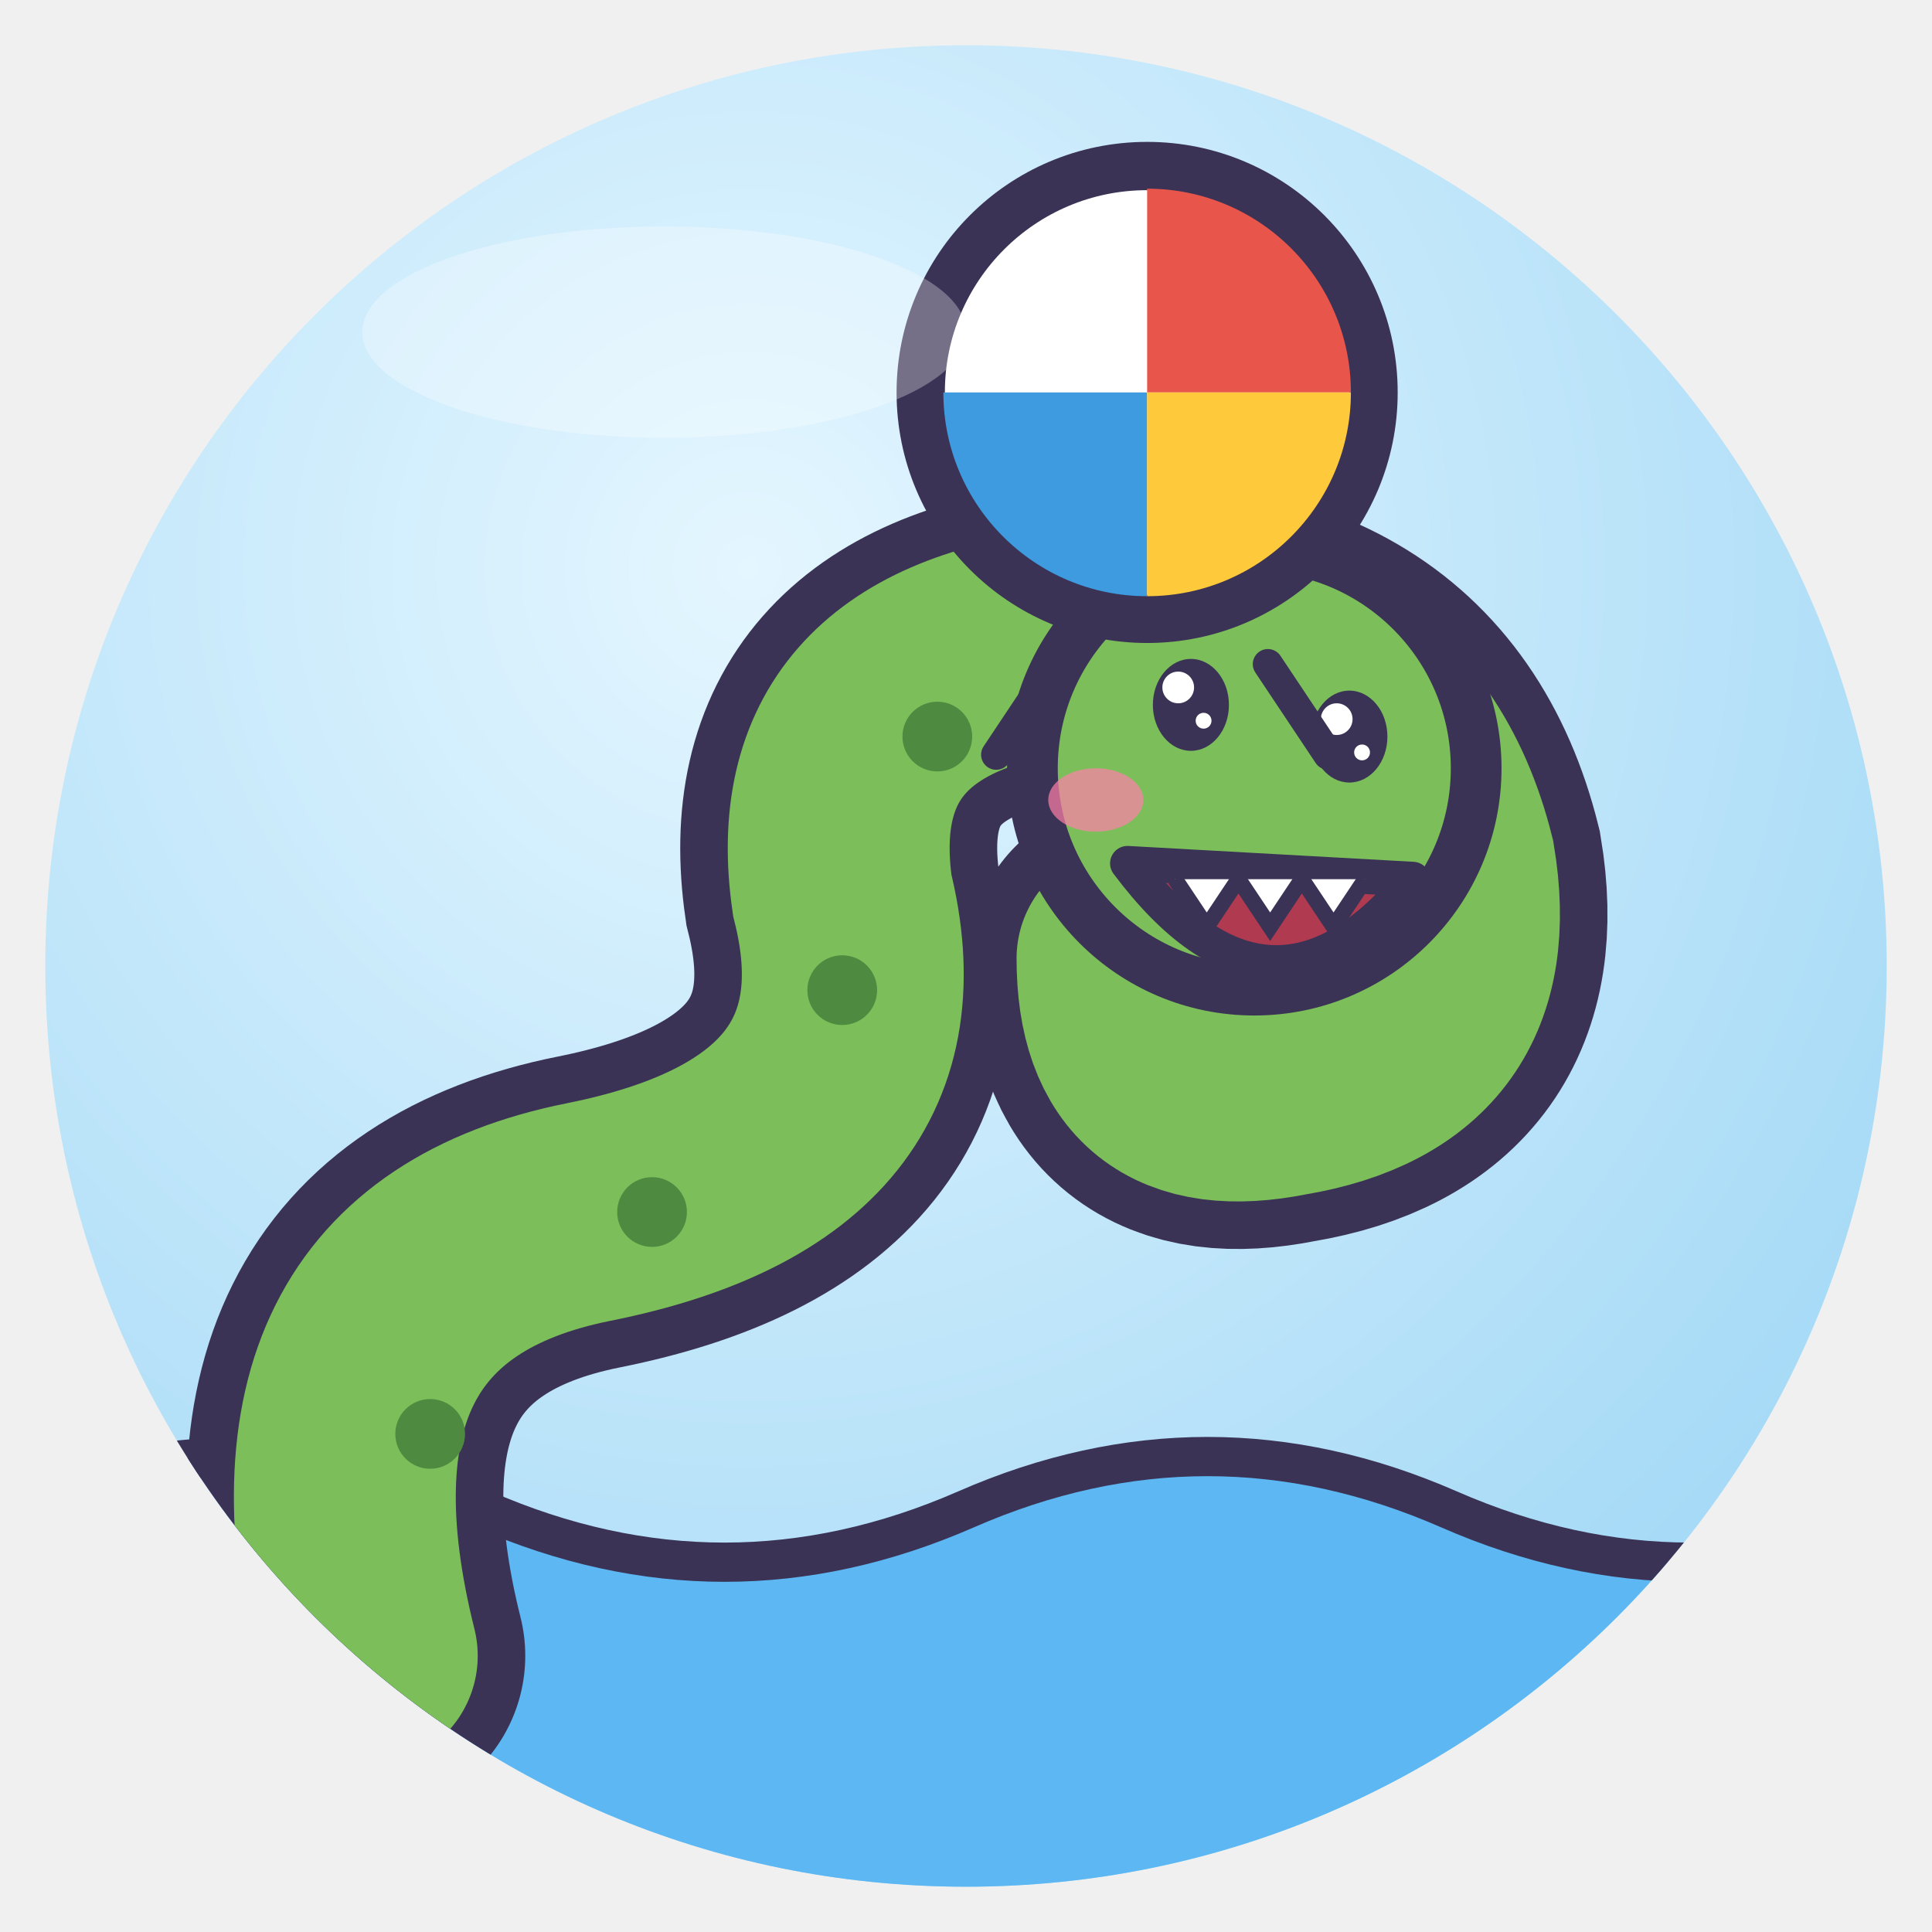
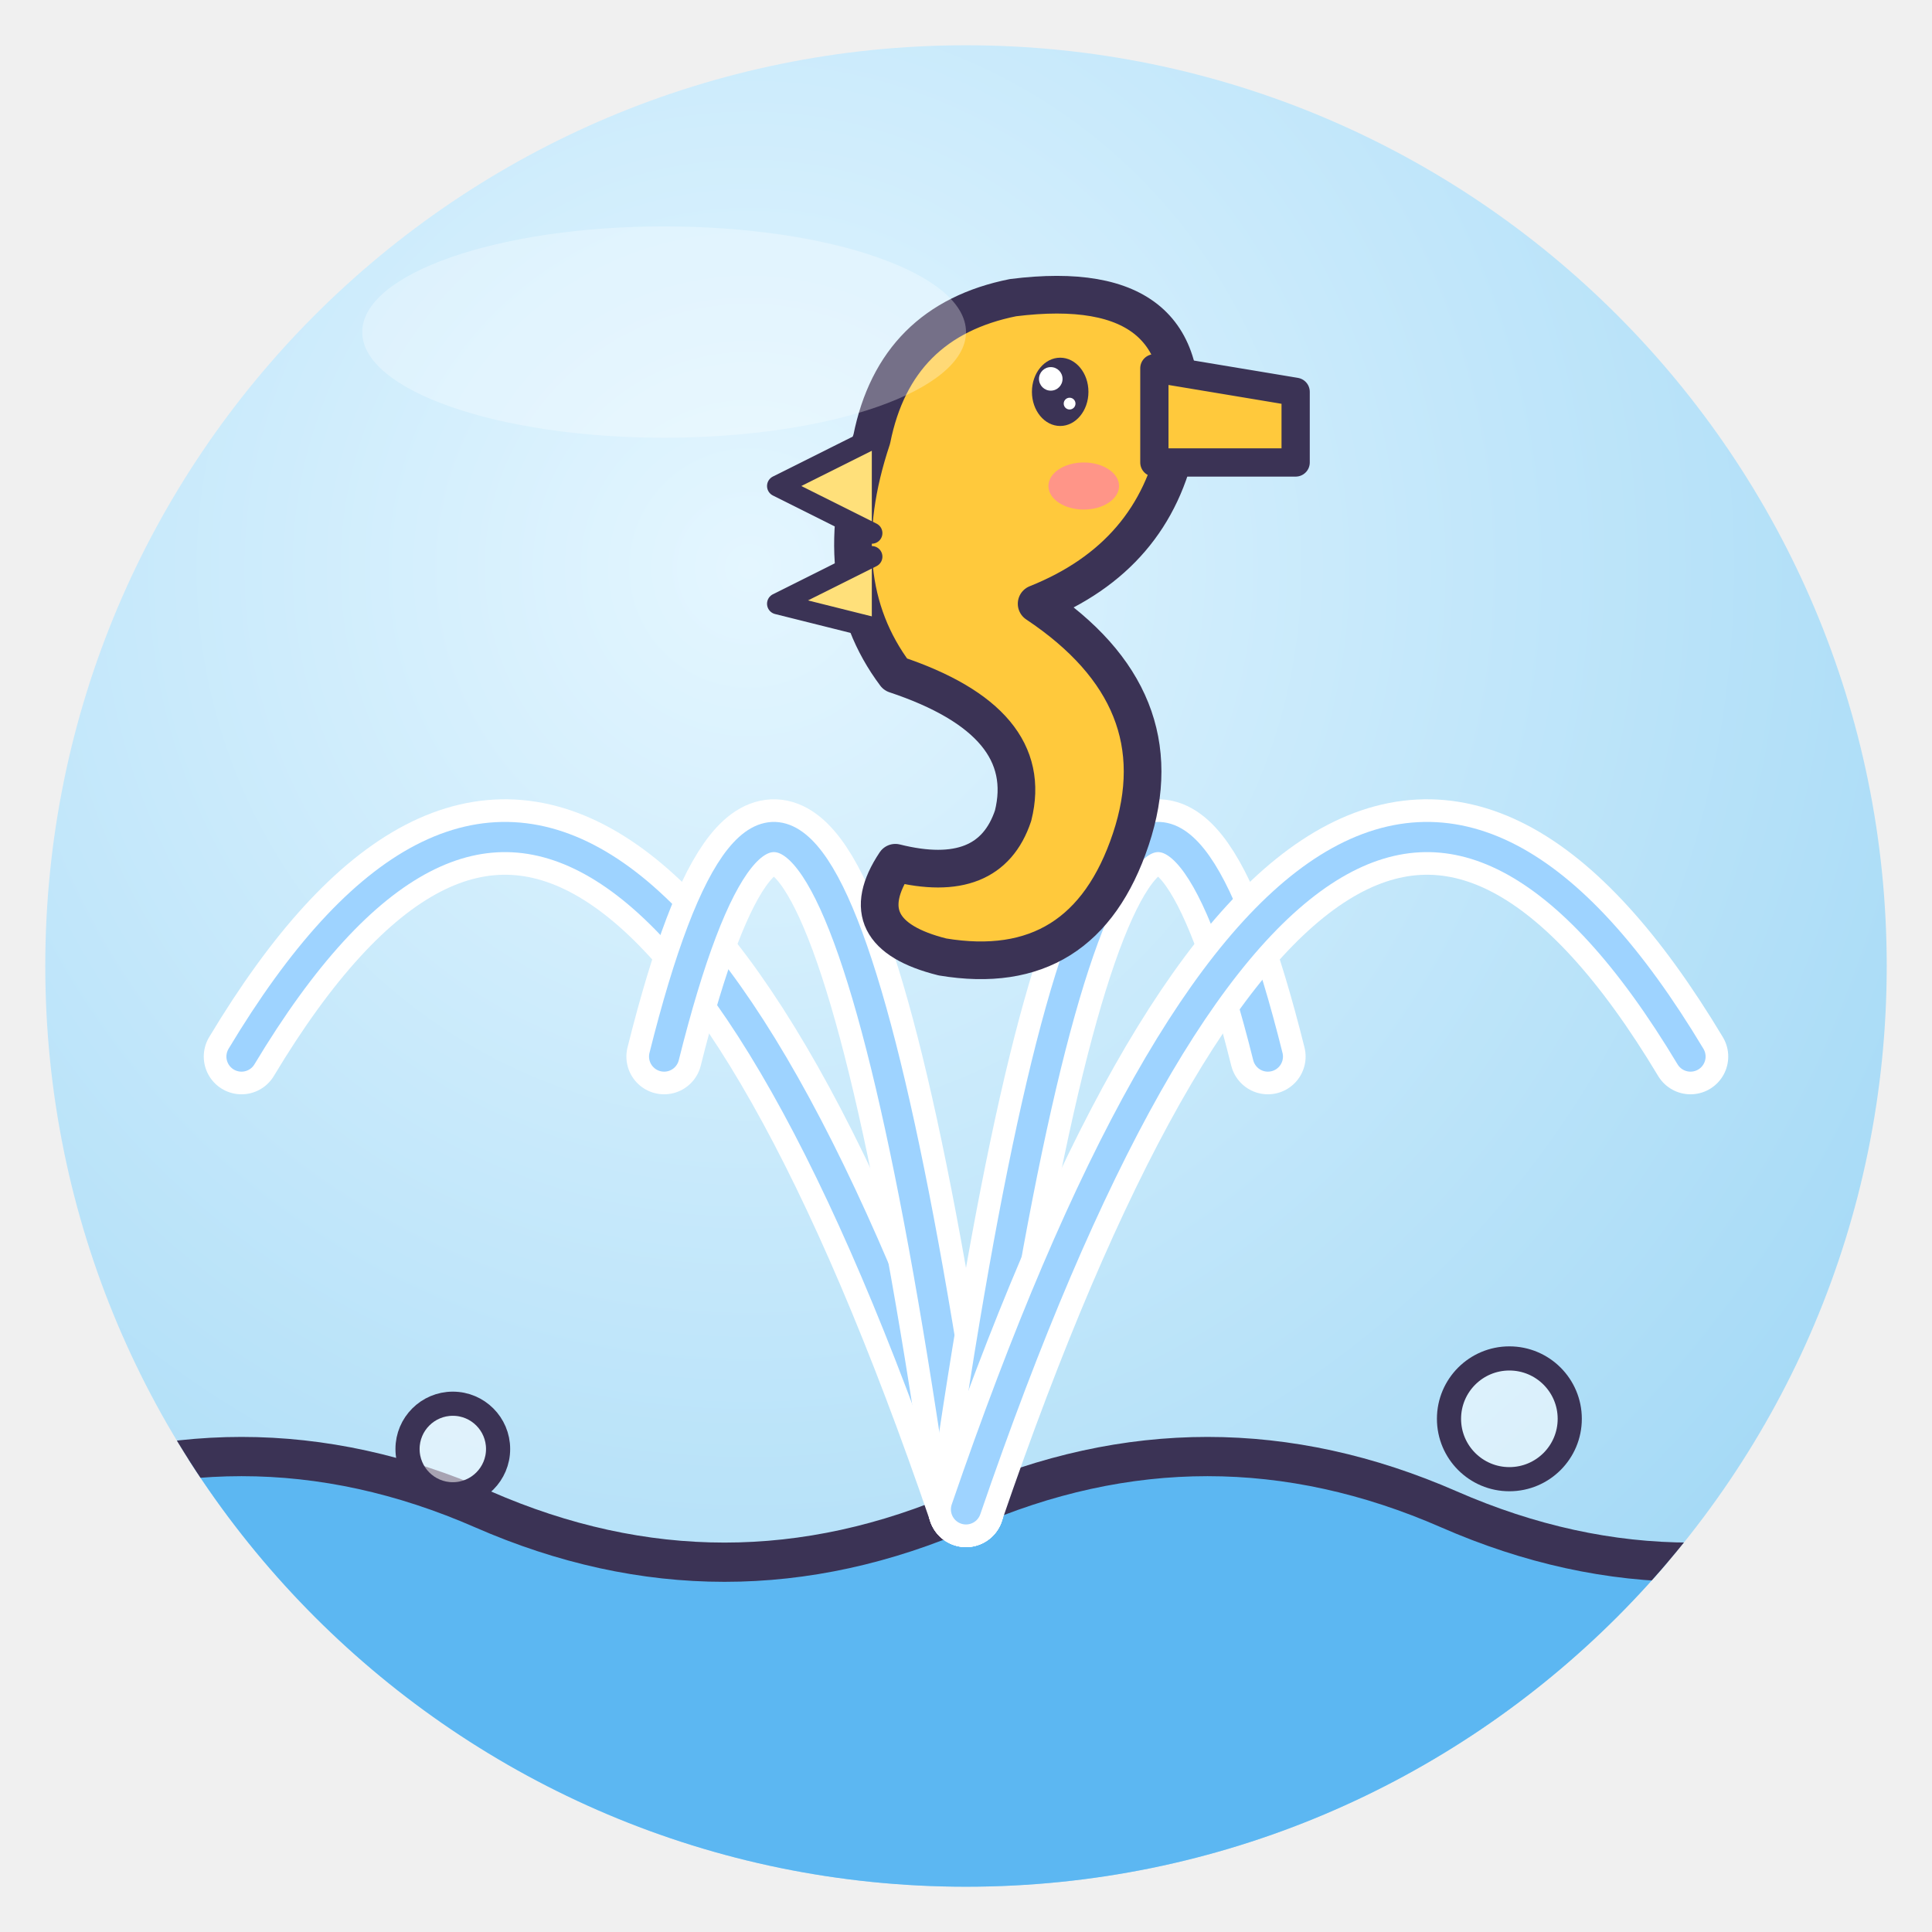
<svg xmlns="http://www.w3.org/2000/svg" viewBox="0 0 128 128" width="128" height="128">
  <defs>
    <radialGradient id="g" cx="38%" cy="28%" r="85%">
      <stop offset="0" stop-color="#E4F6FF" />
      <stop offset="1" stop-color="#9DD6F5" />
    </radialGradient>
    <clipPath id="c">
      <circle cx="64" cy="64" r="61" />
    </clipPath>
  </defs>
  <circle cx="64" cy="64" r="61" fill="url(#g)" />
  <g clip-path="url(#c)">
    <path d="M0 100 Q16 93 32 100 T64 100 T96 100 T128 100 V128 H0Z" fill="#5CB7F2" stroke="#3B3355" stroke-linejoin="round" stroke-linecap="round" stroke-width="2.6" />
-     <g transform="translate(60 74) rotate(0) scale(1.05 1.05)">
-       <path d="M-34 34 Q-40 10 -20 6 Q0 2 -4 -14 Q-6 -28 10 -30 Q30 -32 34 -16 Q36 -4 24 -2 Q14 0 14 -10" fill="none" stroke="#3B3355" stroke-width="20" stroke-linecap="round" />
-       <path d="M-34 34 Q-40 10 -20 6 Q0 2 -4 -14 Q-6 -28 10 -30 Q30 -32 34 -16 Q36 -4 24 -2 Q14 0 14 -10" fill="none" stroke="#7CBF5A" stroke-width="14" stroke-linecap="round" />
-       <circle cx="-30" cy="20" r="2.2" fill="#4E8A40" />
-       <circle cx="-16" cy="6" r="2.2" fill="#4E8A40" />
-       <circle cx="-4" cy="-8" r="2.2" fill="#4E8A40" />
-       <circle cx="2" cy="-24" r="2.2" fill="#4E8A40" />
-       <circle cx="22" cy="-22" r="14" fill="#7CBF5A" stroke="#3B3355" stroke-width="3.2" stroke-linejoin="round" stroke-linecap="round" />
-       <ellipse cx="18" cy="-26" rx="2.4" ry="2.9" fill="#3B3355" />
-       <circle cx="17.2" cy="-27.1" r="1.0" fill="#fff" />
-       <circle cx="18.8" cy="-25.0" r="0.5" fill="#fff" />
-       <ellipse cx="28" cy="-24" rx="2.4" ry="2.9" fill="#3B3355" />
-       <circle cx="27.2" cy="-25.1" r="1.0" fill="#fff" />
-       <circle cx="28.8" cy="-23.0" r="0.5" fill="#fff" />
-       <path d="M14 -16 Q23 -4 32 -15Z" fill="#B03A50" stroke="#3B3355" stroke-linejoin="round" stroke-linecap="round" stroke-width="2.2" />
-       <path d="M17 -15 l2 3 l2 -3 l2 3 l2 -3 l2 3 l2 -3" fill="#fff" stroke="#3B3355" stroke-width="1" />
-       <ellipse cx="12" cy="-20" rx="3" ry="2" fill="#FF7FA8" opacity=".7" />
+     <path d="M64 100 Q40 30 16 70" fill="none" stroke="#fff" stroke-width="5" stroke-linecap="round" />
+     <path d="M64 100 Q40 30 16 70" fill="none" stroke="#9ED3FF" stroke-width="2" stroke-linecap="round" />
+     <path d="M64 100 Q54 30 44 70" fill="none" stroke="#fff" stroke-width="5" stroke-linecap="round" />
+     <path d="M64 100 Q54 30 44 70" fill="none" stroke="#9ED3FF" stroke-width="2" stroke-linecap="round" />
+     <path d="M64 100 Q74 30 84 70" fill="none" stroke="#fff" stroke-width="5" stroke-linecap="round" />
+     <path d="M64 100 Q74 30 84 70" fill="none" stroke="#9ED3FF" stroke-width="2" stroke-linecap="round" />
+     <path d="M64 100 Q88 30 112 70" fill="none" stroke="#fff" stroke-width="5" stroke-linecap="round" />
+     <path d="M64 100 Q88 30 112 70" fill="none" stroke="#9ED3FF" stroke-width="2" stroke-linecap="round" />
+     <g transform="translate(64 40) rotate(0) scale(0.78 0.78)">
+       <path d="M4 -26 Q20 -28 18 -14 Q16 -4 6 0 Q18 8 14 20 Q10 32 -2 30 Q-10 28 -6 22 Q2 24 4 18 Q6 10 -6 6 Q-12 -2 -8 -14 Q-6 -24 4 -26Z" fill="#FFC93C" stroke="#3B3355" stroke-width="3.2" stroke-linejoin="round" stroke-linecap="round" />
+       <path d="M16 -20 L28 -18 L28 -12 L16 -12Z" fill="#FFC93C" stroke="#3B3355" stroke-linejoin="round" stroke-linecap="round" stroke-width="2.4" />
+       <path d="M-8 -14 L-16 -10 L-8 -6 M-8 -4 L-16 0 L-8 2" fill="#FFE07A" stroke="#3B3355" stroke-linejoin="round" stroke-linecap="round" stroke-width="1.8" />
+       <ellipse cx="8" cy="-18" rx="2.4" ry="2.9" fill="#3B3355" />
+       <circle cx="7.2" cy="-19.1" r="1.0" fill="#fff" />
+       <circle cx="8.8" cy="-17.0" r="0.5" fill="#fff" />
+       <ellipse cx="10" cy="-10" rx="3" ry="2" fill="#FF7FA8" opacity=".7" />
    </g>
-     <g transform="translate(76 26)">
-       <circle cx="0" cy="0" r="15" fill="#fff" stroke="#3B3355" stroke-width="3.2" stroke-linejoin="round" stroke-linecap="round" />
-       <path d="M0 -15 A15 15 0 0 1 15 0 L0 0Z" fill="#E8554A" />
-       <path d="M0 15 A15 15 0 0 1 -15 0 L0 0Z" fill="#3E9BE0" />
-       <path d="M15 0 A15 15 0 0 1 0 15 L0 0Z" fill="#FFC93C" />
-       <circle r="15" fill="none" stroke="#3B3355" stroke-linejoin="round" stroke-linecap="round" stroke-width="3" />
-     </g>
-     <path d="M70 44 l-4 6 M84 44 l4 6" stroke="#3B3355" stroke-linejoin="round" stroke-linecap="round" stroke-width="2" />
+     <circle cx="30" cy="96" r="3" fill="#fff" fill-opacity=".55" stroke="#3B3355" stroke-linejoin="round" stroke-linecap="round" stroke-width="1.6" />
+     <circle cx="100" cy="94" r="4" fill="#fff" fill-opacity=".55" stroke="#3B3355" stroke-linejoin="round" stroke-linecap="round" stroke-width="1.6" />
  </g>
  <ellipse cx="44" cy="22" rx="20" ry="7" fill="#fff" opacity=".3" />
</svg>
